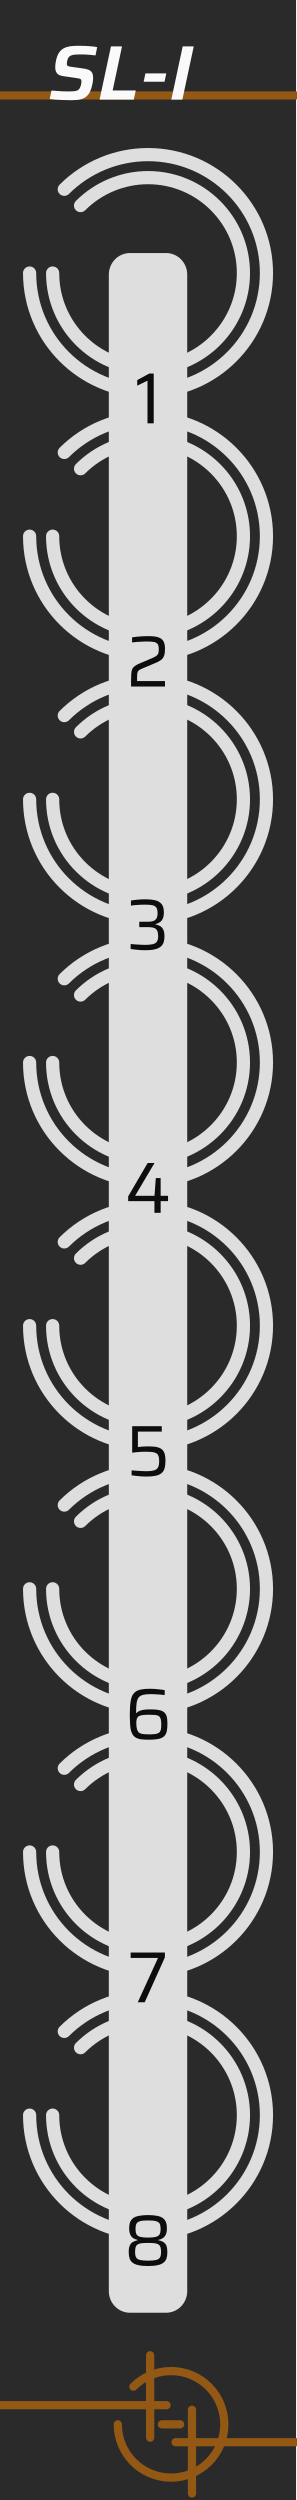
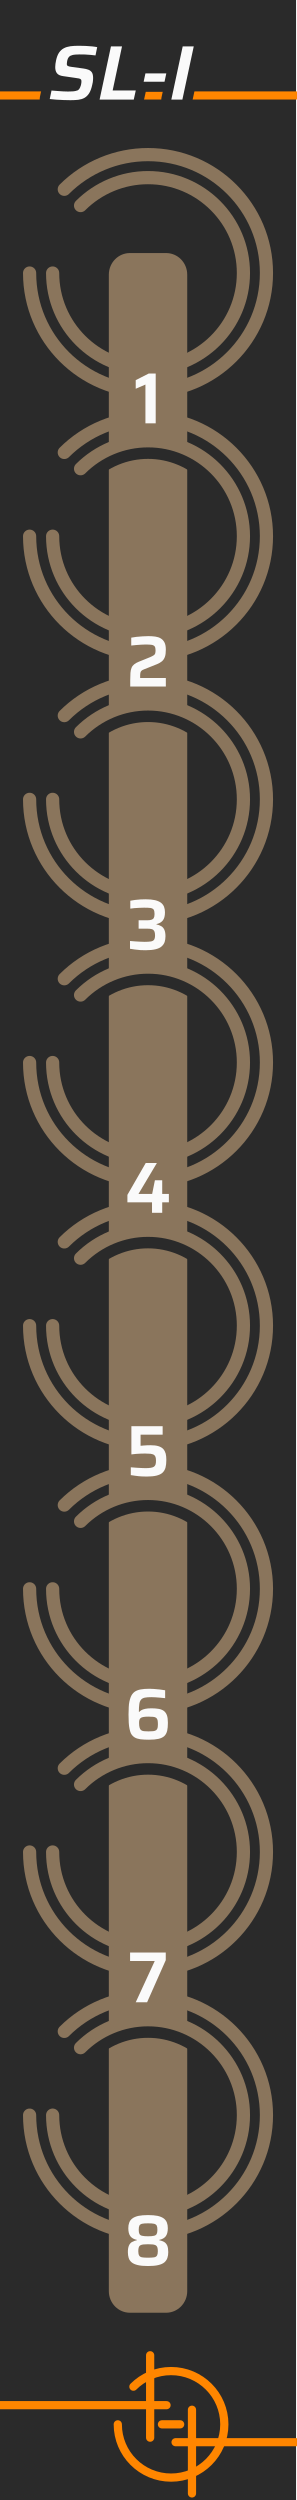
<svg xmlns="http://www.w3.org/2000/svg" width="100%" height="100%" viewBox="0 0 45 380" version="1.1" xml:space="preserve" style="fill-rule:evenodd;clip-rule:evenodd;stroke-linecap:round;stroke-linejoin:round;stroke-miterlimit:1.5;">
  <g id="background" transform="matrix(0.3,0,0,1,0,0)">
    <rect x="0" y="0" width="150" height="380" style="fill:rgb(42,42,42);" />
  </g>
  <g id="not-things-lines" transform="matrix(0.00411803,0,0,0.00411803,-22.2673,355.894)">
    <g transform="matrix(0.978109,0,0,0.959074,7233.25,-101.159)">
-       <path d="M4760,3985L9305.27,3985" style="fill:none;stroke:rgb(148,88,21);stroke-width:313.37px;" />
+       <path d="M4760,3985L9305.27,3985" style="fill:none;stroke:rgb(255,134,0);stroke-width:313.37px;" />
    </g>
    <g transform="matrix(0.970692,0,0,0.959074,7272.62,-101.159)">
-       <path d="M4410,2560L-1921.67,2560" style="fill:none;stroke:rgb(148,88,21);stroke-width:314.58px;" />
+       <path d="M4410,2560L-1921.67,2560" style="fill:none;stroke:rgb(255,134,0);stroke-width:314.58px;" />
    </g>
    <g transform="matrix(0.96045,0,0,0.96045,7473.62,-1632.04)">
-       <path d="M5226.34,4325L5226.34,7541.25" style="fill:none;stroke:rgb(148,88,21);stroke-width:316.04px;" />
+       <path d="M5226.34,4325L5226.34,7541.25" style="fill:none;stroke:rgb(255,134,0);stroke-width:316.04px;" />
    </g>
    <g transform="matrix(0.959074,0,0,0.960269,7146.63,-1632.54)">
-       <path d="M3964.79,5400L3964.79,2232.68" style="fill:none;stroke:rgb(148,88,21);stroke-width:316.3px;" />
+       <path d="M3964.79,5400L3964.79,2232.68" style="fill:none;stroke:rgb(255,134,0);stroke-width:316.3px;" />
    </g>
    <g transform="matrix(0.959074,0,0,0.959074,7323.91,-101.095)">
-       <path d="M4235,3297L4935,3297" style="fill:none;stroke:rgb(148,88,21);stroke-width:316.5px;" />
+       <path d="M4235,3297L4935,3297" style="fill:none;stroke:rgb(255,134,0);stroke-width:316.5px;" />
    </g>
    <g transform="matrix(0.950864,0,0,0.950864,7164.38,-150.825)">
-       <path d="M3330.5,1915.9C3704.78,1541.63 4221.7,1310 4792.3,1310C5933.49,1310 6860,2236.51 6860,3377.7C6860,4518.9 5933.49,5445.4 4792.3,5445.4C3651.1,5445.4 2724.6,4518.9 2724.6,3377.7" style="fill:none;stroke:rgb(148,88,21);stroke-width:319.23px;" />
+       <path d="M3330.5,1915.9C3704.78,1541.63 4221.7,1310 4792.3,1310C5933.49,1310 6860,2236.51 6860,3377.7C6860,4518.9 5933.49,5445.4 4792.3,5445.4C3651.1,5445.4 2724.6,4518.9 2724.6,3377.7" style="fill:none;stroke:rgb(255,134,0);stroke-width:319.23px;" />
    </g>
  </g>
  <g id="input" transform="matrix(1,0,0,1,-4,-10)">
    <g id="controls-background">
      <g transform="matrix(0.78158,0,0,0.916412,5.85871,29.4938)">
-         <path d="M33.447,24.286L33.447,358.743C33.447,360.399 31.87,361.744 29.928,361.744L22.891,361.744C20.949,361.744 19.373,360.399 19.373,358.743L19.373,24.286C19.373,22.63 20.949,21.285 22.891,21.285L29.928,21.285C31.87,21.285 33.447,22.63 33.447,24.286Z" style="fill:rgb(222,222,222);stroke:rgb(222,222,222);stroke-width:1.17px;" />
+         <path d="M33.447,24.286L33.447,358.743C33.447,360.399 31.87,361.744 29.928,361.744L22.891,361.744C20.949,361.744 19.373,360.399 19.373,358.743L19.373,24.286C19.373,22.63 20.949,21.285 22.891,21.285L29.928,21.285C31.87,21.285 33.447,22.63 33.447,24.286Z" style="fill:rgb(138,117,92);stroke:rgb(138,117,92);stroke-width:1.17px;" />
+       </g>
+       <g id="in-8-cutout" transform="matrix(1.1087,0,0,1.1087,-2.88043,-22.7283)">
+         <path d="M34.632,311.368C32.475,309.212 29.55,308 26.5,308C23.45,308 20.525,309.212 18.368,311.368C20.525,309.212 23.45,308 26.5,308C29.55,308 32.475,309.212 34.632,311.368Z" style="fill:none;stroke:rgb(42,42,42);stroke-width:1.8px;stroke-linecap:butt;stroke-miterlimit:2;" />
+       </g>
+       <g id="in-7-cutout" transform="matrix(1.1087,0,0,1.1087,-2.88043,-62.7283)">
+         <path d="M34.632,311.368C32.475,309.212 29.55,308 26.5,308C23.45,308 20.525,309.212 18.368,311.368C20.525,309.212 23.45,308 26.5,308C29.55,308 32.475,309.212 34.632,311.368Z" style="fill:none;stroke:rgb(42,42,42);stroke-width:1.8px;stroke-linecap:butt;stroke-miterlimit:2;" />
+       </g>
+       <g id="in-6-cutout" transform="matrix(1.1087,0,0,1.1087,-2.88043,-102.728)">
+         <path d="M34.632,311.368C32.475,309.212 29.55,308 26.5,308C23.45,308 20.525,309.212 18.368,311.368C20.525,309.212 23.45,308 26.5,308C29.55,308 32.475,309.212 34.632,311.368Z" style="fill:none;stroke:rgb(42,42,42);stroke-width:1.8px;stroke-linecap:butt;stroke-miterlimit:2;" />
+       </g>
+       <g id="in-5-cutout" transform="matrix(1.1087,0,0,1.1087,-2.88043,-142.728)">
+         <path d="M34.632,311.368C32.475,309.212 29.55,308 26.5,308C23.45,308 20.525,309.212 18.368,311.368C20.525,309.212 23.45,308 26.5,308C29.55,308 32.475,309.212 34.632,311.368Z" style="fill:none;stroke:rgb(42,42,42);stroke-width:1.8px;stroke-linecap:butt;stroke-miterlimit:2;" />
+       </g>
+       <g id="in-4-cutout" transform="matrix(1.1087,0,0,1.1087,-2.88043,-182.728)">
+         <path d="M34.632,311.368C32.475,309.212 29.55,308 26.5,308C23.45,308 20.525,309.212 18.368,311.368C20.525,309.212 23.45,308 26.5,308C29.55,308 32.475,309.212 34.632,311.368Z" style="fill:none;stroke:rgb(42,42,42);stroke-width:1.8px;stroke-linecap:butt;stroke-miterlimit:2;" />
+       </g>
+       <g id="in-3-cutout" transform="matrix(1.1087,0,0,1.1087,-2.88043,-222.728)">
+         <path d="M34.632,311.368C32.475,309.212 29.55,308 26.5,308C23.45,308 20.525,309.212 18.368,311.368C20.525,309.212 23.45,308 26.5,308C29.55,308 32.475,309.212 34.632,311.368Z" style="fill:none;stroke:rgb(42,42,42);stroke-width:1.8px;stroke-linecap:butt;stroke-miterlimit:2;" />
+       </g>
+       <g id="in-2-cutout" transform="matrix(1.1087,0,0,1.1087,-2.88043,-262.728)">
+         <path d="M34.632,311.368C32.475,309.212 29.55,308 26.5,308C23.45,308 20.525,309.212 18.368,311.368C20.525,309.212 23.45,308 26.5,308C29.55,308 32.475,309.212 34.632,311.368Z" style="fill:none;stroke:rgb(42,42,42);stroke-width:1.8px;stroke-linecap:butt;stroke-miterlimit:2;" />
      </g>
      <g id="in-8" transform="matrix(1.56522,0,0,1.56522,-14.9783,-168.587)">
-         <path d="M15,319.5C15,325.851 20.149,331 26.5,331C32.847,331 38,325.847 38,319.5C38,313.153 32.847,308 26.5,308C23.45,308 20.525,309.212 18.368,311.368C20.525,309.212 23.45,308 26.5,308C32.847,308 38,313.153 38,319.5C38,325.847 32.847,331 26.5,331C20.149,331 15,325.851 15,319.5Z" style="fill:none;stroke:rgb(222,222,222);stroke-width:1.28px;stroke-linecap:butt;stroke-miterlimit:2;" />
+         <path d="M15,319.5C15,325.851 20.149,331 26.5,331C32.847,331 38,325.847 38,319.5C38,313.153 32.847,308 26.5,308C23.45,308 20.525,309.212 18.368,311.368C20.525,309.212 23.45,308 26.5,308C32.847,308 38,313.153 38,319.5C38,325.847 32.847,331 26.5,331C20.149,331 15,325.851 15,319.5Z" style="fill:none;stroke:rgb(138,117,92);stroke-width:1.28px;stroke-linecap:butt;stroke-miterlimit:2;" />
      </g>
      <g id="in-7" transform="matrix(1.56522,0,0,1.56522,-14.9783,-145.978)">
-         <path d="M15,279.5C15,285.851 20.149,291 26.5,291C32.847,291 38,285.847 38,279.5C38,273.153 32.847,268 26.5,268C23.45,268 20.525,269.212 18.368,271.368C20.525,269.212 23.45,268 26.5,268C32.847,268 38,273.153 38,279.5C38,285.847 32.847,291 26.5,291C20.149,291 15,285.851 15,279.5Z" style="fill:none;stroke:rgb(222,222,222);stroke-width:1.28px;stroke-linecap:butt;stroke-miterlimit:2;" />
+         <path d="M15,279.5C15,285.851 20.149,291 26.5,291C32.847,291 38,285.847 38,279.5C38,273.153 32.847,268 26.5,268C23.45,268 20.525,269.212 18.368,271.368C20.525,269.212 23.45,268 26.5,268C32.847,268 38,273.153 38,279.5C38,285.847 32.847,291 26.5,291C20.149,291 15,285.851 15,279.5Z" style="fill:none;stroke:rgb(138,117,92);stroke-width:1.28px;stroke-linecap:butt;stroke-miterlimit:2;" />
      </g>
      <g id="in-6" transform="matrix(1.56522,0,0,1.56522,-14.9783,-123.37)">
-         <path d="M15,239.5C15,245.851 20.149,251 26.5,251C32.847,251 38,245.847 38,239.5C38,233.153 32.847,228 26.5,228C23.45,228 20.525,229.212 18.368,231.368C20.525,229.212 23.45,228 26.5,228C32.847,228 38,233.153 38,239.5C38,245.847 32.847,251 26.5,251C20.149,251 15,245.851 15,239.5Z" style="fill:none;stroke:rgb(222,222,222);stroke-width:1.28px;stroke-linecap:butt;stroke-miterlimit:2;" />
+         <path d="M15,239.5C15,245.851 20.149,251 26.5,251C32.847,251 38,245.847 38,239.5C38,233.153 32.847,228 26.5,228C23.45,228 20.525,229.212 18.368,231.368C20.525,229.212 23.45,228 26.5,228C32.847,228 38,233.153 38,239.5C38,245.847 32.847,251 26.5,251C20.149,251 15,245.851 15,239.5Z" style="fill:none;stroke:rgb(138,117,92);stroke-width:1.28px;stroke-linecap:butt;stroke-miterlimit:2;" />
      </g>
      <g id="in-5" transform="matrix(1.56522,0,0,1.56522,-14.9783,-100.761)">
-         <path d="M15,199.5C15,205.851 20.149,211 26.5,211C32.847,211 38,205.847 38,199.5C38,193.153 32.847,188 26.5,188C23.45,188 20.525,189.212 18.368,191.368C20.525,189.212 23.45,188 26.5,188C32.847,188 38,193.153 38,199.5C38,205.847 32.847,211 26.5,211C20.149,211 15,205.851 15,199.5Z" style="fill:none;stroke:rgb(222,222,222);stroke-width:1.28px;stroke-linecap:butt;stroke-miterlimit:2;" />
+         <path d="M15,199.5C15,205.851 20.149,211 26.5,211C32.847,211 38,205.847 38,199.5C38,193.153 32.847,188 26.5,188C23.45,188 20.525,189.212 18.368,191.368C20.525,189.212 23.45,188 26.5,188C32.847,188 38,193.153 38,199.5C38,205.847 32.847,211 26.5,211C20.149,211 15,205.851 15,199.5Z" style="fill:none;stroke:rgb(138,117,92);stroke-width:1.28px;stroke-linecap:butt;stroke-miterlimit:2;" />
      </g>
      <g id="in-4" transform="matrix(1.56522,0,0,1.56522,-14.9783,-78.1522)">
-         <path d="M15,159.5C15,165.851 20.149,171 26.5,171C32.847,171 38,165.847 38,159.5C38,153.153 32.847,148 26.5,148C23.45,148 20.525,149.212 18.368,151.368C20.525,149.212 23.45,148 26.5,148C32.847,148 38,153.153 38,159.5C38,165.847 32.847,171 26.5,171C20.149,171 15,165.851 15,159.5Z" style="fill:none;stroke:rgb(222,222,222);stroke-width:1.28px;stroke-linecap:butt;stroke-miterlimit:2;" />
+         <path d="M15,159.5C15,165.851 20.149,171 26.5,171C32.847,171 38,165.847 38,159.5C38,153.153 32.847,148 26.5,148C23.45,148 20.525,149.212 18.368,151.368C20.525,149.212 23.45,148 26.5,148C32.847,148 38,153.153 38,159.5C38,165.847 32.847,171 26.5,171C20.149,171 15,165.851 15,159.5Z" style="fill:none;stroke:rgb(138,117,92);stroke-width:1.28px;stroke-linecap:butt;stroke-miterlimit:2;" />
      </g>
      <g id="in-3" transform="matrix(1.56522,0,0,1.56522,-14.9783,-55.5435)">
-         <path d="M15,119.5C15,125.851 20.149,131 26.5,131C32.847,131 38,125.847 38,119.5C38,113.153 32.847,108 26.5,108C23.45,108 20.525,109.212 18.368,111.368C20.525,109.212 23.45,108 26.5,108C32.847,108 38,113.153 38,119.5C38,125.847 32.847,131 26.5,131C20.149,131 15,125.851 15,119.5Z" style="fill:none;stroke:rgb(222,222,222);stroke-width:1.28px;stroke-linecap:butt;stroke-miterlimit:2;" />
+         <path d="M15,119.5C15,125.851 20.149,131 26.5,131C32.847,131 38,125.847 38,119.5C38,113.153 32.847,108 26.5,108C23.45,108 20.525,109.212 18.368,111.368C20.525,109.212 23.45,108 26.5,108C32.847,108 38,113.153 38,119.5C38,125.847 32.847,131 26.5,131C20.149,131 15,125.851 15,119.5Z" style="fill:none;stroke:rgb(138,117,92);stroke-width:1.28px;stroke-linecap:butt;stroke-miterlimit:2;" />
      </g>
      <g id="in-2" transform="matrix(1.56522,0,0,1.56522,-14.9783,-32.9348)">
-         <path d="M15,79.5C15,85.851 20.149,91 26.5,91C32.847,91 38,85.847 38,79.5C38,73.153 32.847,68 26.5,68C23.45,68 20.525,69.212 18.368,71.368C20.525,69.212 23.45,68 26.5,68C32.847,68 38,73.153 38,79.5C38,85.847 32.847,91 26.5,91C20.149,91 15,85.851 15,79.5Z" style="fill:none;stroke:rgb(222,222,222);stroke-width:1.28px;stroke-linecap:butt;stroke-miterlimit:2;" />
+         <path d="M15,79.5C15,85.851 20.149,91 26.5,91C32.847,91 38,85.847 38,79.5C38,73.153 32.847,68 26.5,68C23.45,68 20.525,69.212 18.368,71.368C20.525,69.212 23.45,68 26.5,68C32.847,68 38,73.153 38,79.5C38,85.847 32.847,91 26.5,91C20.149,91 15,85.851 15,79.5Z" style="fill:none;stroke:rgb(138,117,92);stroke-width:1.28px;stroke-linecap:butt;stroke-miterlimit:2;" />
      </g>
      <g id="in-1" transform="matrix(1.56522,0,0,1.56522,-14.9783,-10.3261)">
-         <path d="M15,39.5C15,45.851 20.149,51 26.5,51C32.847,51 38,45.847 38,39.5C38,33.153 32.847,28 26.5,28C23.45,28 20.525,29.212 18.368,31.368C20.525,29.212 23.45,28 26.5,28C32.847,28 38,33.153 38,39.5C38,45.847 32.847,51 26.5,51C20.149,51 15,45.851 15,39.5Z" style="fill:none;stroke:rgb(222,222,222);stroke-width:1.28px;stroke-linecap:butt;stroke-miterlimit:2;" />
+         <path d="M15,39.5C15,45.851 20.149,51 26.5,51C32.847,51 38,45.847 38,39.5C38,33.153 32.847,28 26.5,28C23.45,28 20.525,29.212 18.368,31.368C20.525,29.212 23.45,28 26.5,28C32.847,28 38,33.153 38,39.5C38,45.847 32.847,51 26.5,51C20.149,51 15,45.851 15,39.5Z" style="fill:none;stroke:rgb(138,117,92);stroke-width:1.28px;stroke-linecap:butt;stroke-miterlimit:2;" />
      </g>
      <g id="in-81" transform="matrix(1.26087,0,0,1.26087,-6.91304,-71.3478)">
-         <path d="M15,319.5C15,325.851 20.149,331 26.5,331C32.847,331 38,325.847 38,319.5C38,313.153 32.847,308 26.5,308C23.45,308 20.525,309.212 18.368,311.368C20.525,309.212 23.45,308 26.5,308C32.847,308 38,313.153 38,319.5C38,325.847 32.847,331 26.5,331C20.149,331 15,325.851 15,319.5Z" style="fill:none;stroke:rgb(222,222,222);stroke-width:1.59px;stroke-linecap:butt;stroke-miterlimit:2;" />
+         <path d="M15,319.5C15,325.851 20.149,331 26.5,331C32.847,331 38,325.847 38,319.5C38,313.153 32.847,308 26.5,308C23.45,308 20.525,309.212 18.368,311.368C20.525,309.212 23.45,308 26.5,308C32.847,308 38,313.153 38,319.5C38,325.847 32.847,331 26.5,331C20.149,331 15,325.851 15,319.5Z" style="fill:none;stroke:rgb(138,117,92);stroke-width:1.59px;stroke-linecap:butt;stroke-miterlimit:2;" />
      </g>
      <g id="in-71" transform="matrix(1.26087,0,0,1.26087,-6.91304,-60.9131)">
-         <path d="M15,279.5C15,285.851 20.149,291 26.5,291C32.847,291 38,285.847 38,279.5C38,273.153 32.847,268 26.5,268C23.45,268 20.525,269.212 18.368,271.368C20.525,269.212 23.45,268 26.5,268C32.847,268 38,273.153 38,279.5C38,285.847 32.847,291 26.5,291C20.149,291 15,285.851 15,279.5Z" style="fill:none;stroke:rgb(222,222,222);stroke-width:1.59px;stroke-linecap:butt;stroke-miterlimit:2;" />
+         <path d="M15,279.5C15,285.851 20.149,291 26.5,291C32.847,291 38,285.847 38,279.5C38,273.153 32.847,268 26.5,268C23.45,268 20.525,269.212 18.368,271.368C20.525,269.212 23.45,268 26.5,268C32.847,268 38,273.153 38,279.5C38,285.847 32.847,291 26.5,291C20.149,291 15,285.851 15,279.5Z" style="fill:none;stroke:rgb(138,117,92);stroke-width:1.59px;stroke-linecap:butt;stroke-miterlimit:2;" />
      </g>
      <g id="in-61" transform="matrix(1.26087,0,0,1.26087,-6.91304,-50.4783)">
-         <path d="M15,239.5C15,245.851 20.149,251 26.5,251C32.847,251 38,245.847 38,239.5C38,233.153 32.847,228 26.5,228C23.45,228 20.525,229.212 18.368,231.368C20.525,229.212 23.45,228 26.5,228C32.847,228 38,233.153 38,239.5C38,245.847 32.847,251 26.5,251C20.149,251 15,245.851 15,239.5Z" style="fill:none;stroke:rgb(222,222,222);stroke-width:1.59px;stroke-linecap:butt;stroke-miterlimit:2;" />
+         <path d="M15,239.5C15,245.851 20.149,251 26.5,251C32.847,251 38,245.847 38,239.5C38,233.153 32.847,228 26.5,228C23.45,228 20.525,229.212 18.368,231.368C20.525,229.212 23.45,228 26.5,228C32.847,228 38,233.153 38,239.5C38,245.847 32.847,251 26.5,251C20.149,251 15,245.851 15,239.5Z" style="fill:none;stroke:rgb(138,117,92);stroke-width:1.59px;stroke-linecap:butt;stroke-miterlimit:2;" />
      </g>
      <g id="in-51" transform="matrix(1.26087,0,0,1.26087,-6.91304,-40.0435)">
-         <path d="M15,199.5C15,205.851 20.149,211 26.5,211C32.847,211 38,205.847 38,199.5C38,193.153 32.847,188 26.5,188C23.45,188 20.525,189.212 18.368,191.368C20.525,189.212 23.45,188 26.5,188C32.847,188 38,193.153 38,199.5C38,205.847 32.847,211 26.5,211C20.149,211 15,205.851 15,199.5Z" style="fill:none;stroke:rgb(222,222,222);stroke-width:1.59px;stroke-linecap:butt;stroke-miterlimit:2;" />
+         <path d="M15,199.5C15,205.851 20.149,211 26.5,211C32.847,211 38,205.847 38,199.5C38,193.153 32.847,188 26.5,188C23.45,188 20.525,189.212 18.368,191.368C20.525,189.212 23.45,188 26.5,188C32.847,188 38,193.153 38,199.5C38,205.847 32.847,211 26.5,211C20.149,211 15,205.851 15,199.5Z" style="fill:none;stroke:rgb(138,117,92);stroke-width:1.59px;stroke-linecap:butt;stroke-miterlimit:2;" />
      </g>
      <g id="in-41" transform="matrix(1.26087,0,0,1.26087,-6.91304,-29.6087)">
-         <path d="M15,159.5C15,165.851 20.149,171 26.5,171C32.847,171 38,165.847 38,159.5C38,153.153 32.847,148 26.5,148C23.45,148 20.525,149.212 18.368,151.368C20.525,149.212 23.45,148 26.5,148C32.847,148 38,153.153 38,159.5C38,165.847 32.847,171 26.5,171C20.149,171 15,165.851 15,159.5Z" style="fill:none;stroke:rgb(222,222,222);stroke-width:1.59px;stroke-linecap:butt;stroke-miterlimit:2;" />
+         <path d="M15,159.5C15,165.851 20.149,171 26.5,171C32.847,171 38,165.847 38,159.5C38,153.153 32.847,148 26.5,148C23.45,148 20.525,149.212 18.368,151.368C20.525,149.212 23.45,148 26.5,148C32.847,148 38,153.153 38,159.5C38,165.847 32.847,171 26.5,171C20.149,171 15,165.851 15,159.5Z" style="fill:none;stroke:rgb(138,117,92);stroke-width:1.59px;stroke-linecap:butt;stroke-miterlimit:2;" />
      </g>
      <g id="in-31" transform="matrix(1.26087,0,0,1.26087,-6.91304,-19.1739)">
-         <path d="M15,119.5C15,125.851 20.149,131 26.5,131C32.847,131 38,125.847 38,119.5C38,113.153 32.847,108 26.5,108C23.45,108 20.525,109.212 18.368,111.368C20.525,109.212 23.45,108 26.5,108C32.847,108 38,113.153 38,119.5C38,125.847 32.847,131 26.5,131C20.149,131 15,125.851 15,119.5Z" style="fill:rgb(222,222,222);stroke:rgb(222,222,222);stroke-width:1.59px;stroke-linecap:butt;stroke-miterlimit:2;" />
+         <path d="M15,119.5C15,125.851 20.149,131 26.5,131C32.847,131 38,125.847 38,119.5C38,113.153 32.847,108 26.5,108C23.45,108 20.525,109.212 18.368,111.368C20.525,109.212 23.45,108 26.5,108C32.847,108 38,113.153 38,119.5C38,125.847 32.847,131 26.5,131C20.149,131 15,125.851 15,119.5Z" style="fill:rgb(138,117,92);stroke:rgb(138,117,92);stroke-width:1.59px;stroke-linecap:butt;stroke-miterlimit:2;" />
      </g>
      <g id="in-21" transform="matrix(1.26087,0,0,1.26087,-6.91304,-8.73914)">
-         <path d="M15,79.5C15,85.851 20.149,91 26.5,91C32.847,91 38,85.847 38,79.5C38,73.153 32.847,68 26.5,68C23.45,68 20.525,69.212 18.368,71.368C20.525,69.212 23.45,68 26.5,68C32.847,68 38,73.153 38,79.5C38,85.847 32.847,91 26.5,91C20.149,91 15,85.851 15,79.5Z" style="fill:none;stroke:rgb(222,222,222);stroke-width:1.59px;stroke-linecap:butt;stroke-miterlimit:2;" />
+         <path d="M15,79.5C15,85.851 20.149,91 26.5,91C32.847,91 38,85.847 38,79.5C38,73.153 32.847,68 26.5,68C23.45,68 20.525,69.212 18.368,71.368C20.525,69.212 23.45,68 26.5,68C32.847,68 38,73.153 38,79.5C38,85.847 32.847,91 26.5,91C20.149,91 15,85.851 15,79.5Z" style="fill:none;stroke:rgb(138,117,92);stroke-width:1.59px;stroke-linecap:butt;stroke-miterlimit:2;" />
      </g>
      <g id="in-11" transform="matrix(1.26087,0,0,1.26087,-6.91304,1.69564)">
-         <path d="M15,39.5C15,45.851 20.149,51 26.5,51C32.847,51 38,45.847 38,39.5C38,33.153 32.847,28 26.5,28C23.45,28 20.525,29.212 18.368,31.368C20.525,29.212 23.45,28 26.5,28C32.847,28 38,33.153 38,39.5C38,45.847 32.847,51 26.5,51C20.149,51 15,45.851 15,39.5Z" style="fill:none;stroke:rgb(222,222,222);stroke-width:1.59px;stroke-linecap:butt;stroke-miterlimit:2;" />
+         <path d="M15,39.5C15,45.851 20.149,51 26.5,51C32.847,51 38,45.847 38,39.5C38,33.153 32.847,28 26.5,28C23.45,28 20.525,29.212 18.368,31.368C20.525,29.212 23.45,28 26.5,28C32.847,28 38,33.153 38,39.5C38,45.847 32.847,51 26.5,51C20.149,51 15,45.851 15,39.5Z" style="fill:none;stroke:rgb(138,117,92);stroke-width:1.59px;stroke-linecap:butt;stroke-miterlimit:2;" />
      </g>
    </g>
    <g id="text" transform="matrix(1,0,0,1,42.4702,14.5)">
      <g transform="matrix(1,0,0,1,-15.9642,339.848)">
-         <g transform="matrix(11,0,0,11,-3.7565,0)">
-           <path d="M0.341,0.008C0.285,0.008 0.239,0.004 0.204,-0.005C0.169,-0.013 0.142,-0.025 0.123,-0.042C0.104,-0.058 0.092,-0.078 0.085,-0.102C0.078,-0.125 0.074,-0.153 0.074,-0.184C0.074,-0.223 0.079,-0.254 0.089,-0.276C0.098,-0.297 0.112,-0.313 0.131,-0.324C0.15,-0.335 0.172,-0.343 0.199,-0.349L0.199,-0.353C0.158,-0.361 0.128,-0.378 0.109,-0.403C0.09,-0.428 0.08,-0.465 0.08,-0.515C0.08,-0.546 0.084,-0.572 0.092,-0.595C0.1,-0.618 0.114,-0.636 0.133,-0.652C0.152,-0.667 0.179,-0.678 0.213,-0.685C0.247,-0.692 0.29,-0.696 0.341,-0.696C0.392,-0.696 0.435,-0.692 0.469,-0.685C0.503,-0.678 0.53,-0.667 0.549,-0.652C0.568,-0.636 0.582,-0.618 0.59,-0.595C0.598,-0.572 0.602,-0.546 0.602,-0.515C0.602,-0.465 0.592,-0.428 0.573,-0.403C0.554,-0.378 0.524,-0.361 0.483,-0.353L0.483,-0.349C0.51,-0.343 0.533,-0.335 0.552,-0.324C0.57,-0.313 0.584,-0.297 0.594,-0.276C0.603,-0.254 0.608,-0.223 0.608,-0.184C0.608,-0.153 0.604,-0.125 0.598,-0.102C0.591,-0.078 0.578,-0.058 0.559,-0.042C0.54,-0.025 0.513,-0.013 0.478,-0.005C0.443,0.004 0.398,0.008 0.341,0.008ZM0.341,-0.066C0.387,-0.066 0.423,-0.069 0.449,-0.075C0.475,-0.08 0.494,-0.092 0.505,-0.109C0.516,-0.126 0.521,-0.152 0.521,-0.187C0.521,-0.214 0.518,-0.236 0.513,-0.253C0.508,-0.269 0.499,-0.281 0.486,-0.29C0.472,-0.299 0.454,-0.304 0.431,-0.307C0.408,-0.31 0.378,-0.311 0.341,-0.311C0.304,-0.311 0.274,-0.31 0.251,-0.307C0.228,-0.304 0.21,-0.299 0.197,-0.29C0.184,-0.281 0.174,-0.269 0.17,-0.253C0.165,-0.236 0.162,-0.214 0.162,-0.187C0.162,-0.152 0.167,-0.126 0.178,-0.109C0.189,-0.092 0.207,-0.08 0.233,-0.075C0.259,-0.069 0.295,-0.066 0.341,-0.066ZM0.341,-0.385C0.388,-0.385 0.424,-0.388 0.449,-0.395C0.474,-0.401 0.491,-0.413 0.501,-0.43C0.51,-0.447 0.515,-0.471 0.515,-0.503C0.515,-0.535 0.511,-0.56 0.502,-0.577C0.493,-0.594 0.475,-0.605 0.451,-0.612C0.426,-0.619 0.389,-0.622 0.341,-0.622C0.293,-0.622 0.257,-0.619 0.232,-0.612C0.207,-0.605 0.19,-0.594 0.181,-0.577C0.172,-0.56 0.168,-0.535 0.168,-0.503C0.168,-0.471 0.173,-0.447 0.182,-0.43C0.191,-0.413 0.209,-0.401 0.234,-0.395C0.259,-0.388 0.294,-0.385 0.341,-0.385Z" style="fill:rgb(13,13,13);fill-rule:nonzero;" />
+         <g transform="matrix(11,0,0,11,-3.751,0)">
+           <path d="M0.341,0.008C0.283,0.008 0.236,0.004 0.199,-0.005C0.162,-0.014 0.134,-0.026 0.114,-0.043C0.094,-0.06 0.08,-0.08 0.073,-0.104C0.066,-0.127 0.062,-0.154 0.062,-0.184C0.062,-0.223 0.067,-0.253 0.077,-0.275C0.086,-0.296 0.1,-0.313 0.119,-0.324C0.138,-0.335 0.16,-0.343 0.187,-0.349L0.187,-0.353C0.146,-0.362 0.116,-0.378 0.097,-0.403C0.078,-0.428 0.068,-0.465 0.068,-0.515C0.068,-0.544 0.072,-0.57 0.081,-0.593C0.09,-0.616 0.104,-0.635 0.125,-0.65C0.145,-0.665 0.173,-0.677 0.208,-0.685C0.243,-0.692 0.288,-0.696 0.341,-0.696C0.394,-0.696 0.438,-0.692 0.473,-0.685C0.508,-0.677 0.536,-0.665 0.557,-0.65C0.577,-0.635 0.592,-0.616 0.601,-0.593C0.61,-0.57 0.614,-0.544 0.614,-0.515C0.614,-0.465 0.604,-0.428 0.585,-0.403C0.566,-0.378 0.536,-0.362 0.495,-0.353L0.495,-0.349C0.522,-0.343 0.545,-0.335 0.564,-0.324C0.582,-0.313 0.596,-0.296 0.606,-0.275C0.615,-0.253 0.62,-0.223 0.62,-0.184C0.62,-0.154 0.616,-0.127 0.608,-0.104C0.6,-0.08 0.586,-0.06 0.567,-0.043C0.547,-0.026 0.519,-0.014 0.482,-0.005C0.445,0.004 0.398,0.008 0.341,0.008ZM0.341,-0.107C0.376,-0.107 0.404,-0.109 0.424,-0.112C0.443,-0.115 0.457,-0.124 0.465,-0.137C0.472,-0.15 0.476,-0.17 0.476,-0.197C0.476,-0.218 0.474,-0.235 0.47,-0.248C0.466,-0.261 0.459,-0.27 0.45,-0.277C0.44,-0.283 0.426,-0.287 0.409,-0.29C0.391,-0.292 0.368,-0.293 0.341,-0.293C0.313,-0.293 0.29,-0.292 0.273,-0.29C0.256,-0.287 0.242,-0.283 0.232,-0.277C0.222,-0.27 0.215,-0.261 0.212,-0.248C0.208,-0.235 0.206,-0.218 0.206,-0.197C0.206,-0.17 0.21,-0.15 0.218,-0.137C0.225,-0.124 0.239,-0.115 0.259,-0.112C0.278,-0.109 0.306,-0.107 0.341,-0.107ZM0.341,-0.403C0.377,-0.403 0.404,-0.405 0.423,-0.41C0.441,-0.414 0.453,-0.422 0.46,-0.435C0.467,-0.448 0.47,-0.467 0.47,-0.492C0.47,-0.518 0.467,-0.537 0.461,-0.55C0.454,-0.563 0.442,-0.571 0.424,-0.576C0.405,-0.58 0.378,-0.582 0.341,-0.582C0.304,-0.582 0.277,-0.58 0.258,-0.576C0.239,-0.571 0.227,-0.563 0.221,-0.55C0.215,-0.537 0.212,-0.518 0.212,-0.492C0.212,-0.467 0.215,-0.448 0.222,-0.435C0.228,-0.422 0.24,-0.414 0.259,-0.41C0.278,-0.405 0.305,-0.403 0.341,-0.403Z" style="fill:rgb(250,250,250);fill-rule:nonzero;" />
        </g>
      </g>
      <g transform="matrix(1,0,0,1,-15.9642,299.848)">
-         <g transform="matrix(11,0,0,11,-3.0965,0)">
-           <path d="M0.139,-0L0.419,-0.613L0.041,-0.613L0.041,-0.688L0.514,-0.688L0.514,-0.621L0.235,-0L0.139,-0Z" style="fill:rgb(13,13,13);fill-rule:nonzero;" />
+         <g transform="matrix(11,0,0,11,-3.1295,0)">
+           <path d="M0.114,-0L0.377,-0.571L0.036,-0.571L0.036,-0.688L0.529,-0.688L0.529,-0.582L0.271,-0L0.114,-0Z" style="fill:rgb(250,250,250);fill-rule:nonzero;" />
        </g>
      </g>
      <g transform="matrix(1,0,0,1,-15.9642,259.848)">
-         <g transform="matrix(11,0,0,11,-3.6135,0)">
-           <path d="M0.347,0.008C0.301,0.008 0.262,0.006 0.23,0.002C0.197,-0.003 0.17,-0.012 0.15,-0.027C0.129,-0.041 0.112,-0.063 0.101,-0.093C0.094,-0.108 0.089,-0.127 0.086,-0.15C0.083,-0.173 0.08,-0.2 0.079,-0.231C0.077,-0.262 0.076,-0.297 0.076,-0.337C0.076,-0.374 0.077,-0.407 0.079,-0.437C0.08,-0.467 0.083,-0.494 0.087,-0.517C0.09,-0.54 0.095,-0.561 0.101,-0.579C0.112,-0.61 0.129,-0.634 0.15,-0.651C0.171,-0.668 0.199,-0.679 0.232,-0.686C0.265,-0.693 0.306,-0.696 0.354,-0.696C0.371,-0.696 0.392,-0.695 0.415,-0.694C0.438,-0.692 0.462,-0.69 0.487,-0.687C0.511,-0.684 0.535,-0.681 0.558,-0.678L0.558,-0.609C0.537,-0.612 0.516,-0.614 0.493,-0.616C0.47,-0.617 0.448,-0.619 0.427,-0.62C0.405,-0.621 0.387,-0.622 0.372,-0.622C0.325,-0.622 0.288,-0.619 0.261,-0.612C0.233,-0.605 0.212,-0.593 0.198,-0.575C0.184,-0.557 0.175,-0.531 0.17,-0.497C0.165,-0.462 0.163,-0.417 0.163,-0.361L0.169,-0.361C0.176,-0.369 0.187,-0.377 0.2,-0.385C0.213,-0.392 0.233,-0.399 0.259,-0.404C0.284,-0.409 0.319,-0.411 0.362,-0.411C0.404,-0.411 0.44,-0.409 0.47,-0.404C0.5,-0.399 0.524,-0.39 0.543,-0.377C0.562,-0.364 0.575,-0.344 0.584,-0.319C0.592,-0.294 0.596,-0.26 0.596,-0.218C0.596,-0.174 0.593,-0.137 0.587,-0.108C0.58,-0.079 0.568,-0.056 0.55,-0.039C0.532,-0.022 0.507,-0.01 0.474,-0.003C0.441,0.004 0.399,0.008 0.347,0.008ZM0.339,-0.066C0.374,-0.066 0.402,-0.067 0.425,-0.07C0.448,-0.073 0.465,-0.079 0.478,-0.088C0.491,-0.097 0.499,-0.11 0.504,-0.127C0.509,-0.144 0.511,-0.168 0.511,-0.199C0.511,-0.231 0.509,-0.256 0.504,-0.275C0.499,-0.294 0.491,-0.308 0.479,-0.317C0.467,-0.326 0.45,-0.331 0.427,-0.334C0.404,-0.336 0.375,-0.337 0.339,-0.337C0.3,-0.337 0.268,-0.335 0.245,-0.331C0.222,-0.327 0.204,-0.321 0.194,-0.312C0.183,-0.303 0.175,-0.291 0.172,-0.277C0.168,-0.263 0.166,-0.246 0.166,-0.226C0.166,-0.189 0.169,-0.16 0.175,-0.139C0.18,-0.118 0.19,-0.102 0.203,-0.091C0.216,-0.08 0.233,-0.074 0.255,-0.071C0.277,-0.068 0.305,-0.066 0.339,-0.066Z" style="fill:rgb(13,13,13);fill-rule:nonzero;" />
+         <g transform="matrix(11,0,0,11,-3.652,0)">
+           <path d="M0.344,0.008C0.298,0.008 0.259,0.006 0.227,0.002C0.194,-0.003 0.167,-0.011 0.146,-0.024C0.125,-0.037 0.107,-0.056 0.094,-0.081C0.087,-0.098 0.081,-0.118 0.076,-0.142C0.071,-0.166 0.067,-0.194 0.065,-0.227C0.063,-0.26 0.062,-0.297 0.062,-0.34C0.062,-0.377 0.063,-0.41 0.065,-0.44C0.066,-0.469 0.069,-0.496 0.074,-0.519C0.079,-0.542 0.085,-0.563 0.092,-0.581C0.104,-0.611 0.121,-0.634 0.142,-0.651C0.163,-0.667 0.191,-0.679 0.226,-0.686C0.26,-0.693 0.302,-0.696 0.351,-0.696C0.37,-0.696 0.392,-0.695 0.417,-0.693C0.442,-0.691 0.467,-0.689 0.494,-0.686C0.52,-0.683 0.545,-0.679 0.568,-0.675L0.568,-0.566C0.545,-0.569 0.521,-0.571 0.498,-0.573C0.474,-0.575 0.452,-0.577 0.431,-0.578C0.41,-0.579 0.393,-0.58 0.379,-0.58C0.34,-0.58 0.309,-0.578 0.286,-0.573C0.263,-0.568 0.245,-0.558 0.234,-0.544C0.222,-0.53 0.214,-0.51 0.211,-0.483C0.207,-0.456 0.205,-0.421 0.205,-0.377L0.211,-0.377C0.217,-0.384 0.226,-0.391 0.238,-0.399C0.25,-0.406 0.267,-0.413 0.29,-0.418C0.312,-0.423 0.342,-0.426 0.379,-0.426C0.418,-0.426 0.451,-0.423 0.48,-0.418C0.509,-0.413 0.532,-0.403 0.551,-0.389C0.57,-0.374 0.584,-0.354 0.593,-0.328C0.602,-0.302 0.606,-0.268 0.606,-0.226C0.606,-0.182 0.603,-0.145 0.596,-0.115C0.588,-0.085 0.576,-0.061 0.557,-0.043C0.538,-0.025 0.511,-0.012 0.477,-0.004C0.443,0.004 0.399,0.008 0.344,0.008ZM0.336,-0.107C0.363,-0.107 0.385,-0.108 0.402,-0.11C0.419,-0.112 0.433,-0.116 0.443,-0.123C0.452,-0.13 0.459,-0.14 0.463,-0.153C0.466,-0.166 0.468,-0.184 0.468,-0.207C0.468,-0.23 0.466,-0.249 0.463,-0.264C0.459,-0.278 0.452,-0.288 0.443,-0.295C0.434,-0.302 0.42,-0.306 0.403,-0.308C0.386,-0.31 0.363,-0.311 0.336,-0.311C0.307,-0.311 0.284,-0.309 0.267,-0.306C0.249,-0.303 0.237,-0.298 0.229,-0.291C0.22,-0.284 0.215,-0.275 0.212,-0.264C0.209,-0.253 0.208,-0.24 0.208,-0.224C0.208,-0.196 0.21,-0.174 0.215,-0.159C0.219,-0.143 0.226,-0.131 0.236,-0.124C0.245,-0.117 0.258,-0.112 0.275,-0.11C0.291,-0.108 0.311,-0.107 0.336,-0.107Z" style="fill:rgb(250,250,250);fill-rule:nonzero;" />
        </g>
      </g>
      <g transform="matrix(1,0,0,1,-15.9642,219.848)">
-         <g transform="matrix(11,0,0,11,-3.4045,0)">
-           <path d="M0.287,0.008C0.266,0.008 0.244,0.007 0.219,0.006C0.194,0.004 0.17,0.002 0.146,-0.001C0.122,-0.003 0.101,-0.006 0.082,-0.009L0.082,-0.078C0.105,-0.076 0.129,-0.074 0.154,-0.072C0.179,-0.07 0.202,-0.069 0.224,-0.068C0.246,-0.067 0.265,-0.066 0.281,-0.066C0.318,-0.066 0.349,-0.068 0.373,-0.073C0.396,-0.077 0.415,-0.084 0.428,-0.095C0.44,-0.105 0.45,-0.119 0.455,-0.137C0.46,-0.154 0.463,-0.176 0.463,-0.203C0.463,-0.232 0.46,-0.256 0.455,-0.274C0.449,-0.291 0.439,-0.304 0.425,-0.313C0.41,-0.322 0.39,-0.328 0.365,-0.331C0.34,-0.334 0.307,-0.335 0.267,-0.335C0.254,-0.335 0.237,-0.335 0.218,-0.334C0.198,-0.333 0.177,-0.331 0.155,-0.329C0.133,-0.327 0.111,-0.325 0.09,-0.322L0.09,-0.688L0.499,-0.688L0.499,-0.613L0.169,-0.613L0.169,-0.399C0.182,-0.401 0.198,-0.403 0.216,-0.405C0.233,-0.406 0.251,-0.407 0.27,-0.408C0.288,-0.409 0.305,-0.409 0.321,-0.409C0.37,-0.409 0.41,-0.405 0.44,-0.397C0.47,-0.389 0.493,-0.377 0.509,-0.36C0.524,-0.343 0.535,-0.322 0.541,-0.298C0.547,-0.273 0.55,-0.245 0.55,-0.213C0.55,-0.172 0.546,-0.138 0.539,-0.11C0.531,-0.081 0.518,-0.059 0.499,-0.042C0.48,-0.025 0.453,-0.012 0.419,-0.004C0.385,0.004 0.341,0.008 0.287,0.008Z" style="fill:rgb(13,13,13);fill-rule:nonzero;" />
+         <g transform="matrix(11,0,0,11,-3.4265,0)">
+           <path d="M0.291,0.008C0.269,0.008 0.245,0.007 0.219,0.006C0.192,0.004 0.166,0.002 0.141,-0.002C0.116,-0.005 0.093,-0.008 0.073,-0.012L0.073,-0.12C0.098,-0.118 0.123,-0.116 0.148,-0.114C0.172,-0.112 0.196,-0.111 0.219,-0.11C0.241,-0.109 0.26,-0.108 0.276,-0.108C0.306,-0.108 0.33,-0.11 0.349,-0.113C0.368,-0.116 0.382,-0.121 0.393,-0.128C0.403,-0.135 0.41,-0.146 0.415,-0.159C0.419,-0.172 0.421,-0.189 0.421,-0.21C0.421,-0.232 0.419,-0.25 0.414,-0.264C0.409,-0.277 0.401,-0.287 0.39,-0.294C0.379,-0.3 0.363,-0.304 0.344,-0.307C0.325,-0.309 0.3,-0.31 0.27,-0.31C0.253,-0.31 0.234,-0.31 0.212,-0.309C0.19,-0.308 0.168,-0.306 0.145,-0.305C0.122,-0.303 0.101,-0.301 0.081,-0.298L0.081,-0.688L0.513,-0.688L0.513,-0.571L0.208,-0.571L0.208,-0.417C0.22,-0.418 0.234,-0.42 0.251,-0.421C0.267,-0.422 0.283,-0.423 0.3,-0.424C0.316,-0.425 0.33,-0.425 0.343,-0.425C0.388,-0.425 0.425,-0.421 0.454,-0.412C0.483,-0.403 0.505,-0.39 0.521,-0.373C0.537,-0.355 0.548,-0.334 0.555,-0.309C0.561,-0.284 0.564,-0.255 0.564,-0.222C0.564,-0.181 0.56,-0.146 0.553,-0.117C0.545,-0.088 0.531,-0.064 0.512,-0.046C0.492,-0.027 0.464,-0.014 0.428,-0.005C0.392,0.004 0.346,0.008 0.291,0.008Z" style="fill:rgb(250,250,250);fill-rule:nonzero;" />
        </g>
      </g>
      <g transform="matrix(1,0,0,1,-15.9642,179.848)">
-         <g transform="matrix(11,0,0,11,-3.531,0)">
-           <path d="M0.409,-0L0.409,-0.161L0.046,-0.161L0.046,-0.227L0.315,-0.688L0.41,-0.688L0.142,-0.235L0.41,-0.235L0.428,-0.48L0.495,-0.48L0.495,-0.235L0.597,-0.235L0.597,-0.161L0.495,-0.161L0.495,-0L0.409,-0Z" style="fill:rgb(13,13,13);fill-rule:nonzero;" />
+         <g transform="matrix(11,0,0,11,-3.5585,0)">
+           <path d="M0.378,-0L0.378,-0.145L0.038,-0.145L0.038,-0.248L0.291,-0.688L0.445,-0.688L0.191,-0.261L0.38,-0.261L0.418,-0.45L0.519,-0.45L0.519,-0.261L0.611,-0.261L0.611,-0.145L0.519,-0.145L0.519,-0L0.378,-0Z" style="fill:rgb(250,250,250);fill-rule:nonzero;" />
        </g>
      </g>
      <g transform="matrix(1,0,0,1,-15.9642,139.848)">
-         <g transform="matrix(11,0,0,11,-3.3055,0)">
-           <path d="M0.264,0.008C0.243,0.008 0.221,0.007 0.196,0.006C0.171,0.004 0.146,0.002 0.123,-0.001C0.099,-0.004 0.078,-0.006 0.06,-0.009L0.06,-0.078C0.083,-0.076 0.106,-0.074 0.131,-0.072C0.156,-0.07 0.179,-0.069 0.201,-0.068C0.223,-0.067 0.242,-0.066 0.258,-0.066C0.297,-0.066 0.331,-0.069 0.358,-0.074C0.385,-0.079 0.406,-0.09 0.42,-0.107C0.433,-0.124 0.44,-0.15 0.44,-0.187C0.44,-0.218 0.436,-0.242 0.427,-0.261C0.418,-0.279 0.404,-0.292 0.385,-0.3C0.366,-0.307 0.34,-0.311 0.308,-0.311L0.179,-0.311L0.179,-0.386L0.308,-0.386C0.331,-0.386 0.351,-0.389 0.37,-0.395C0.389,-0.401 0.404,-0.412 0.415,-0.429C0.426,-0.446 0.432,-0.47 0.432,-0.503C0.432,-0.539 0.426,-0.565 0.414,-0.582C0.402,-0.599 0.383,-0.61 0.356,-0.615C0.329,-0.62 0.293,-0.622 0.248,-0.622C0.23,-0.622 0.21,-0.621 0.188,-0.62C0.166,-0.619 0.144,-0.617 0.123,-0.616C0.101,-0.614 0.081,-0.612 0.064,-0.609L0.064,-0.679C0.082,-0.682 0.103,-0.685 0.126,-0.688C0.149,-0.69 0.173,-0.692 0.198,-0.694C0.223,-0.695 0.245,-0.696 0.265,-0.696C0.314,-0.696 0.354,-0.692 0.387,-0.685C0.42,-0.678 0.446,-0.667 0.465,-0.652C0.484,-0.637 0.498,-0.619 0.507,-0.596C0.515,-0.573 0.519,-0.546 0.519,-0.515C0.519,-0.465 0.509,-0.428 0.489,-0.403C0.468,-0.378 0.439,-0.362 0.402,-0.353L0.402,-0.349C0.427,-0.344 0.449,-0.336 0.468,-0.325C0.487,-0.314 0.501,-0.297 0.512,-0.274C0.522,-0.251 0.527,-0.221 0.527,-0.184C0.527,-0.155 0.524,-0.128 0.517,-0.105C0.509,-0.081 0.497,-0.061 0.478,-0.044C0.459,-0.027 0.433,-0.014 0.399,-0.006C0.364,0.004 0.319,0.008 0.264,0.008Z" style="fill:rgb(13,13,13);fill-rule:nonzero;" />
+         <g transform="matrix(11,0,0,11,-3.3385,0)">
+           <path d="M0.269,0.008C0.247,0.008 0.223,0.007 0.197,0.006C0.17,0.004 0.145,0.001 0.12,-0.002C0.095,-0.005 0.073,-0.009 0.054,-0.012L0.054,-0.12C0.077,-0.118 0.101,-0.116 0.127,-0.114C0.152,-0.112 0.175,-0.111 0.199,-0.11C0.222,-0.109 0.241,-0.108 0.257,-0.108C0.29,-0.108 0.318,-0.11 0.339,-0.113C0.36,-0.116 0.376,-0.123 0.386,-0.136C0.395,-0.149 0.4,-0.169 0.4,-0.197C0.4,-0.222 0.397,-0.241 0.39,-0.255C0.383,-0.268 0.372,-0.278 0.357,-0.283C0.341,-0.288 0.32,-0.29 0.293,-0.29L0.173,-0.29L0.173,-0.406L0.293,-0.406C0.315,-0.406 0.334,-0.408 0.349,-0.413C0.364,-0.417 0.375,-0.425 0.382,-0.437C0.389,-0.449 0.393,-0.467 0.393,-0.492C0.393,-0.52 0.389,-0.54 0.381,-0.553C0.372,-0.565 0.357,-0.573 0.336,-0.576C0.315,-0.579 0.285,-0.58 0.247,-0.58C0.228,-0.58 0.206,-0.579 0.184,-0.578C0.161,-0.577 0.138,-0.575 0.116,-0.574C0.094,-0.572 0.075,-0.57 0.058,-0.567L0.058,-0.676C0.077,-0.68 0.098,-0.684 0.123,-0.687C0.148,-0.69 0.173,-0.692 0.199,-0.694C0.225,-0.695 0.249,-0.696 0.27,-0.696C0.321,-0.696 0.364,-0.692 0.399,-0.684C0.433,-0.676 0.46,-0.664 0.481,-0.649C0.501,-0.634 0.515,-0.615 0.524,-0.593C0.533,-0.57 0.537,-0.544 0.537,-0.515C0.537,-0.465 0.527,-0.428 0.507,-0.403C0.487,-0.378 0.458,-0.362 0.419,-0.353L0.419,-0.349C0.445,-0.344 0.467,-0.335 0.486,-0.324C0.505,-0.313 0.519,-0.296 0.529,-0.274C0.539,-0.251 0.544,-0.221 0.544,-0.184C0.544,-0.156 0.54,-0.13 0.533,-0.107C0.525,-0.083 0.511,-0.063 0.492,-0.046C0.473,-0.028 0.445,-0.015 0.409,-0.006C0.373,0.003 0.326,0.008 0.269,0.008Z" style="fill:rgb(250,250,250);fill-rule:nonzero;" />
        </g>
      </g>
      <g transform="matrix(1,0,0,1,-15.9642,99.848)">
-         <g transform="matrix(11,0,0,11,-3.355,0)">
-           <path d="M0.07,-0L0.07,-0.08C0.07,-0.118 0.071,-0.15 0.073,-0.176C0.074,-0.201 0.079,-0.222 0.086,-0.239C0.093,-0.256 0.105,-0.27 0.121,-0.282C0.136,-0.294 0.158,-0.306 0.187,-0.318L0.368,-0.395C0.392,-0.406 0.41,-0.416 0.422,-0.425C0.434,-0.434 0.442,-0.446 0.447,-0.459C0.451,-0.472 0.453,-0.49 0.453,-0.512C0.453,-0.544 0.448,-0.568 0.439,-0.584C0.429,-0.599 0.412,-0.61 0.388,-0.615C0.363,-0.62 0.329,-0.622 0.284,-0.622C0.268,-0.622 0.249,-0.621 0.226,-0.62C0.203,-0.619 0.179,-0.617 0.154,-0.616C0.129,-0.614 0.106,-0.612 0.084,-0.609L0.084,-0.679C0.103,-0.682 0.126,-0.685 0.152,-0.688C0.177,-0.69 0.204,-0.692 0.232,-0.694C0.259,-0.695 0.285,-0.696 0.31,-0.696C0.342,-0.696 0.372,-0.694 0.399,-0.691C0.426,-0.688 0.451,-0.68 0.472,-0.669C0.493,-0.658 0.51,-0.64 0.522,-0.617C0.533,-0.593 0.539,-0.561 0.539,-0.521C0.539,-0.481 0.535,-0.449 0.527,-0.426C0.518,-0.402 0.505,-0.383 0.487,-0.369C0.468,-0.354 0.444,-0.341 0.414,-0.328L0.208,-0.241C0.191,-0.234 0.178,-0.225 0.171,-0.216C0.163,-0.207 0.158,-0.195 0.156,-0.18C0.154,-0.165 0.153,-0.145 0.153,-0.122L0.153,-0.075L0.539,-0.075L0.539,-0L0.07,-0Z" style="fill:rgb(13,13,13);fill-rule:nonzero;" />
+         <g transform="matrix(11,0,0,11,-3.3605,0)">
+           <path d="M0.059,-0L0.059,-0.09C0.059,-0.129 0.06,-0.162 0.062,-0.189C0.064,-0.216 0.069,-0.238 0.077,-0.257C0.084,-0.276 0.096,-0.292 0.112,-0.305C0.127,-0.318 0.149,-0.331 0.177,-0.342L0.335,-0.406C0.356,-0.415 0.372,-0.424 0.383,-0.431C0.394,-0.438 0.401,-0.446 0.404,-0.457C0.407,-0.468 0.409,-0.482 0.409,-0.5C0.409,-0.524 0.405,-0.542 0.397,-0.554C0.388,-0.565 0.374,-0.573 0.354,-0.576C0.333,-0.579 0.304,-0.58 0.267,-0.58C0.252,-0.58 0.234,-0.579 0.212,-0.578C0.19,-0.577 0.167,-0.575 0.143,-0.573C0.119,-0.571 0.096,-0.569 0.073,-0.566L0.073,-0.675C0.094,-0.679 0.118,-0.683 0.145,-0.686C0.172,-0.689 0.201,-0.691 0.23,-0.693C0.259,-0.695 0.285,-0.696 0.31,-0.696C0.343,-0.696 0.375,-0.694 0.404,-0.69C0.433,-0.686 0.458,-0.678 0.48,-0.665C0.502,-0.652 0.519,-0.634 0.532,-0.609C0.545,-0.584 0.551,-0.551 0.551,-0.509C0.551,-0.468 0.547,-0.434 0.538,-0.409C0.529,-0.384 0.515,-0.363 0.497,-0.348C0.479,-0.333 0.457,-0.32 0.43,-0.309L0.25,-0.237C0.234,-0.231 0.222,-0.225 0.215,-0.218C0.207,-0.211 0.202,-0.202 0.2,-0.191C0.197,-0.18 0.196,-0.165 0.196,-0.146L0.196,-0.117L0.551,-0.117L0.551,-0L0.059,-0Z" style="fill:rgb(250,250,250);fill-rule:nonzero;" />
        </g>
      </g>
      <g transform="matrix(1,0,0,1,-15.9642,59.848)">
-         <g transform="matrix(11,0,0,11,-2.068,0)">
-           <path d="M0.18,-0L0.18,-0.59L0.038,-0.521L0.038,-0.598L0.205,-0.688L0.266,-0.688L0.266,-0L0.18,-0Z" style="fill:rgb(13,13,13);fill-rule:nonzero;" />
+         <g transform="matrix(11,0,0,11,-2.1395,0)">
+           <path d="M0.158,-0L0.158,-0.536L0.024,-0.478L0.024,-0.597L0.203,-0.688L0.3,-0.688L0.3,-0L0.158,-0Z" style="fill:rgb(250,250,250);fill-rule:nonzero;" />
        </g>
      </g>
    </g>
  </g>
  <g id="LED" transform="matrix(0.596842,0,0,1.70526,-3.02895,-7.71429)">
    <ellipse cx="72.094" cy="16.252" rx="3.351" ry="1.173" style="fill:rgb(42,42,42);" />
  </g>
  <g transform="matrix(0.00402788,0,0,0.0039495,7.51945,-1.22874)">
-     <path d="M-1866.85,3985L9305.27,3985" style="fill:none;stroke:rgb(148,88,21);stroke-width:313.37px;" />
+     <path d="M-1866.85,3985L9305.27,3985" style="fill:none;stroke:rgb(255,134,0);stroke-width:313.37px;" />
  </g>
  <g transform="matrix(1,0,0,1,-45.2153,4.90775)">
+     <g transform="matrix(11.75,0,0,11.75,52.4108,10.2272)">
+       <path d="M0.3,0.008C0.271,0.008 0.241,0.007 0.209,0.006C0.176,0.005 0.145,0.003 0.114,0.001C0.083,-0.002 0.056,-0.004 0.031,-0.007L0.054,-0.117C0.078,-0.115 0.103,-0.113 0.129,-0.111C0.155,-0.109 0.18,-0.107 0.205,-0.106C0.229,-0.105 0.25,-0.104 0.267,-0.104C0.289,-0.104 0.308,-0.105 0.324,-0.106C0.339,-0.107 0.353,-0.108 0.364,-0.111C0.375,-0.113 0.385,-0.116 0.394,-0.12C0.401,-0.124 0.407,-0.13 0.412,-0.137C0.417,-0.143 0.421,-0.151 0.425,-0.16C0.429,-0.169 0.432,-0.178 0.435,-0.188C0.437,-0.197 0.439,-0.207 0.44,-0.216C0.44,-0.225 0.441,-0.232 0.441,-0.238C0.441,-0.248 0.439,-0.256 0.434,-0.261C0.429,-0.266 0.421,-0.27 0.409,-0.273C0.397,-0.276 0.38,-0.278 0.358,-0.281L0.206,-0.303C0.166,-0.308 0.139,-0.321 0.124,-0.341C0.109,-0.36 0.102,-0.387 0.102,-0.421C0.102,-0.433 0.103,-0.447 0.105,-0.462C0.107,-0.476 0.11,-0.492 0.113,-0.508C0.122,-0.549 0.135,-0.583 0.152,-0.608C0.169,-0.632 0.189,-0.651 0.214,-0.664C0.238,-0.677 0.266,-0.685 0.299,-0.69C0.331,-0.694 0.367,-0.696 0.406,-0.696C0.435,-0.696 0.464,-0.695 0.494,-0.694C0.524,-0.693 0.552,-0.691 0.579,-0.688C0.606,-0.685 0.628,-0.682 0.645,-0.678L0.623,-0.571C0.604,-0.574 0.583,-0.576 0.56,-0.578C0.536,-0.58 0.512,-0.582 0.487,-0.583C0.462,-0.584 0.439,-0.584 0.417,-0.584C0.396,-0.584 0.379,-0.583 0.364,-0.582C0.349,-0.581 0.336,-0.579 0.325,-0.576C0.314,-0.573 0.305,-0.57 0.297,-0.566C0.289,-0.561 0.282,-0.555 0.276,-0.547C0.27,-0.539 0.265,-0.53 0.262,-0.52C0.259,-0.51 0.256,-0.5 0.255,-0.49C0.253,-0.48 0.252,-0.47 0.252,-0.46C0.252,-0.447 0.257,-0.438 0.267,-0.434C0.276,-0.429 0.293,-0.425 0.318,-0.422L0.465,-0.402C0.488,-0.399 0.51,-0.394 0.529,-0.387C0.548,-0.38 0.564,-0.369 0.575,-0.353C0.586,-0.337 0.592,-0.313 0.592,-0.28C0.592,-0.272 0.592,-0.264 0.591,-0.255C0.59,-0.245 0.589,-0.236 0.588,-0.225C0.586,-0.214 0.584,-0.203 0.581,-0.192C0.571,-0.145 0.558,-0.109 0.541,-0.082C0.524,-0.055 0.503,-0.035 0.48,-0.022C0.457,-0.009 0.43,-0.001 0.4,0.003C0.37,0.006 0.337,0.008 0.3,0.008Z" style="fill:none;fill-rule:nonzero;stroke:rgb(42,42,42);stroke-width:0.26px;stroke-linecap:butt;stroke-miterlimit:2;" />
+     </g>
+     <g transform="matrix(11.75,0,0,11.75,59.9543,10.2272)">
+       <path d="M0.034,-0L0.181,-0.688L0.324,-0.688L0.203,-0.118L0.502,-0.118L0.476,-0L0.034,-0Z" style="fill:none;fill-rule:nonzero;stroke:rgb(42,42,42);stroke-width:0.26px;stroke-linecap:butt;stroke-miterlimit:2;" />
+     </g>
+     <g transform="matrix(11.75,0,0,11.75,66.4168,10.2272)">
+       <path d="M0.054,-0.231L0.077,-0.339L0.347,-0.339L0.324,-0.231L0.054,-0.231Z" style="fill:none;fill-rule:nonzero;stroke:rgb(42,42,42);stroke-width:0.26px;stroke-linecap:butt;stroke-miterlimit:2;" />
+     </g>
+     <g transform="matrix(11.75,0,0,11.75,70.8583,10.2272)">
+       <path d="M0.034,-0L0.181,-0.688L0.324,-0.688L0.177,-0L0.034,-0Z" style="fill:none;fill-rule:nonzero;stroke:rgb(42,42,42);stroke-width:0.26px;stroke-linecap:butt;stroke-miterlimit:2;" />
+     </g>
    <g transform="matrix(11.75,0,0,11.75,52.4108,10.2272)">
      <path d="M0.3,0.008C0.271,0.008 0.241,0.007 0.209,0.006C0.176,0.005 0.145,0.003 0.114,0.001C0.083,-0.002 0.056,-0.004 0.031,-0.007L0.054,-0.117C0.078,-0.115 0.103,-0.113 0.129,-0.111C0.155,-0.109 0.18,-0.107 0.205,-0.106C0.229,-0.105 0.25,-0.104 0.267,-0.104C0.289,-0.104 0.308,-0.105 0.324,-0.106C0.339,-0.107 0.353,-0.108 0.364,-0.111C0.375,-0.113 0.385,-0.116 0.394,-0.12C0.401,-0.124 0.407,-0.13 0.412,-0.137C0.417,-0.143 0.421,-0.151 0.425,-0.16C0.429,-0.169 0.432,-0.178 0.435,-0.188C0.437,-0.197 0.439,-0.207 0.44,-0.216C0.44,-0.225 0.441,-0.232 0.441,-0.238C0.441,-0.248 0.439,-0.256 0.434,-0.261C0.429,-0.266 0.421,-0.27 0.409,-0.273C0.397,-0.276 0.38,-0.278 0.358,-0.281L0.206,-0.303C0.166,-0.308 0.139,-0.321 0.124,-0.341C0.109,-0.36 0.102,-0.387 0.102,-0.421C0.102,-0.433 0.103,-0.447 0.105,-0.462C0.107,-0.476 0.11,-0.492 0.113,-0.508C0.122,-0.549 0.135,-0.583 0.152,-0.608C0.169,-0.632 0.189,-0.651 0.214,-0.664C0.238,-0.677 0.266,-0.685 0.299,-0.69C0.331,-0.694 0.367,-0.696 0.406,-0.696C0.435,-0.696 0.464,-0.695 0.494,-0.694C0.524,-0.693 0.552,-0.691 0.579,-0.688C0.606,-0.685 0.628,-0.682 0.645,-0.678L0.623,-0.571C0.604,-0.574 0.583,-0.576 0.56,-0.578C0.536,-0.58 0.512,-0.582 0.487,-0.583C0.462,-0.584 0.439,-0.584 0.417,-0.584C0.396,-0.584 0.379,-0.583 0.364,-0.582C0.349,-0.581 0.336,-0.579 0.325,-0.576C0.314,-0.573 0.305,-0.57 0.297,-0.566C0.289,-0.561 0.282,-0.555 0.276,-0.547C0.27,-0.539 0.265,-0.53 0.262,-0.52C0.259,-0.51 0.256,-0.5 0.255,-0.49C0.253,-0.48 0.252,-0.47 0.252,-0.46C0.252,-0.447 0.257,-0.438 0.267,-0.434C0.276,-0.429 0.293,-0.425 0.318,-0.422L0.465,-0.402C0.488,-0.399 0.51,-0.394 0.529,-0.387C0.548,-0.38 0.564,-0.369 0.575,-0.353C0.586,-0.337 0.592,-0.313 0.592,-0.28C0.592,-0.272 0.592,-0.264 0.591,-0.255C0.59,-0.245 0.589,-0.236 0.588,-0.225C0.586,-0.214 0.584,-0.203 0.581,-0.192C0.571,-0.145 0.558,-0.109 0.541,-0.082C0.524,-0.055 0.503,-0.035 0.48,-0.022C0.457,-0.009 0.43,-0.001 0.4,0.003C0.37,0.006 0.337,0.008 0.3,0.008Z" style="fill:rgb(250,250,250);fill-rule:nonzero;" />
    </g>
    <g transform="matrix(11.75,0,0,11.75,59.9543,10.2272)">
      <path d="M0.034,-0L0.181,-0.688L0.324,-0.688L0.203,-0.118L0.502,-0.118L0.476,-0L0.034,-0Z" style="fill:rgb(250,250,250);fill-rule:nonzero;" />
    </g>
    <g transform="matrix(11.75,0,0,11.75,66.4168,10.2272)">
      <path d="M0.054,-0.231L0.077,-0.339L0.347,-0.339L0.324,-0.231L0.054,-0.231Z" style="fill:rgb(250,250,250);fill-rule:nonzero;" />
    </g>
    <g transform="matrix(11.75,0,0,11.75,70.8583,10.2272)">
      <path d="M0.034,-0L0.181,-0.688L0.324,-0.688L0.177,-0L0.034,-0Z" style="fill:rgb(250,250,250);fill-rule:nonzero;" />
    </g>
  </g>
</svg>
